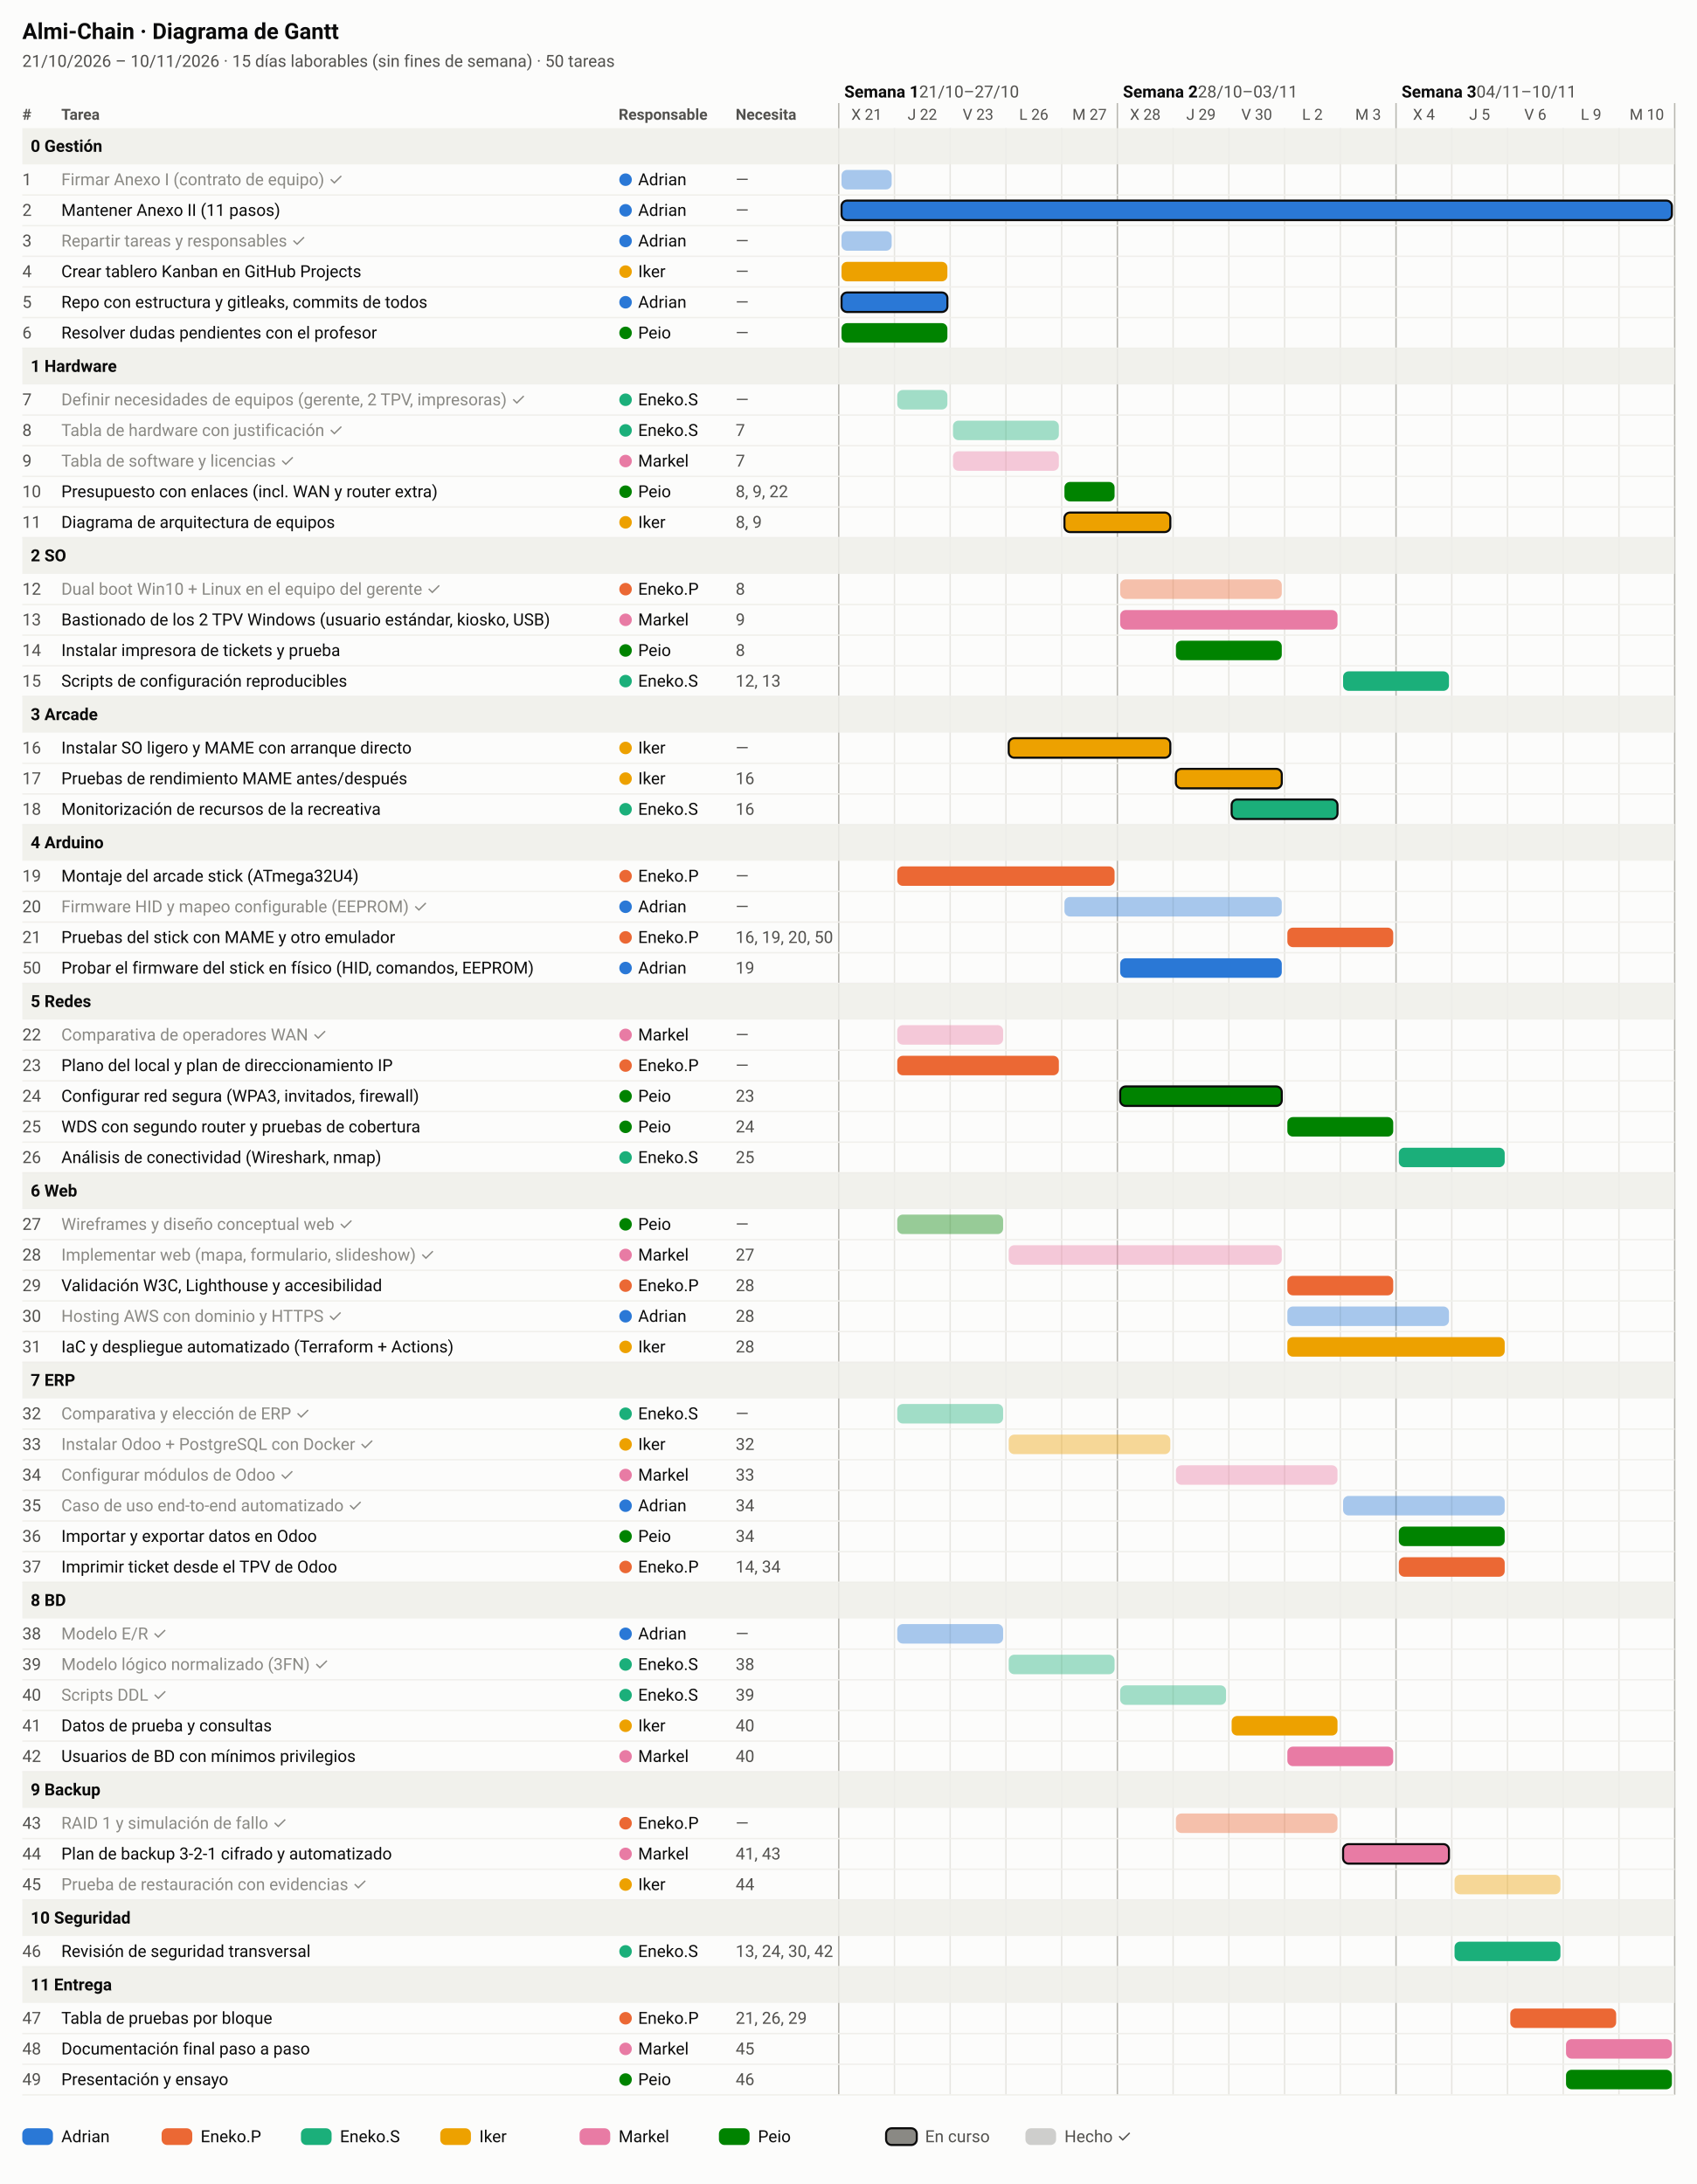
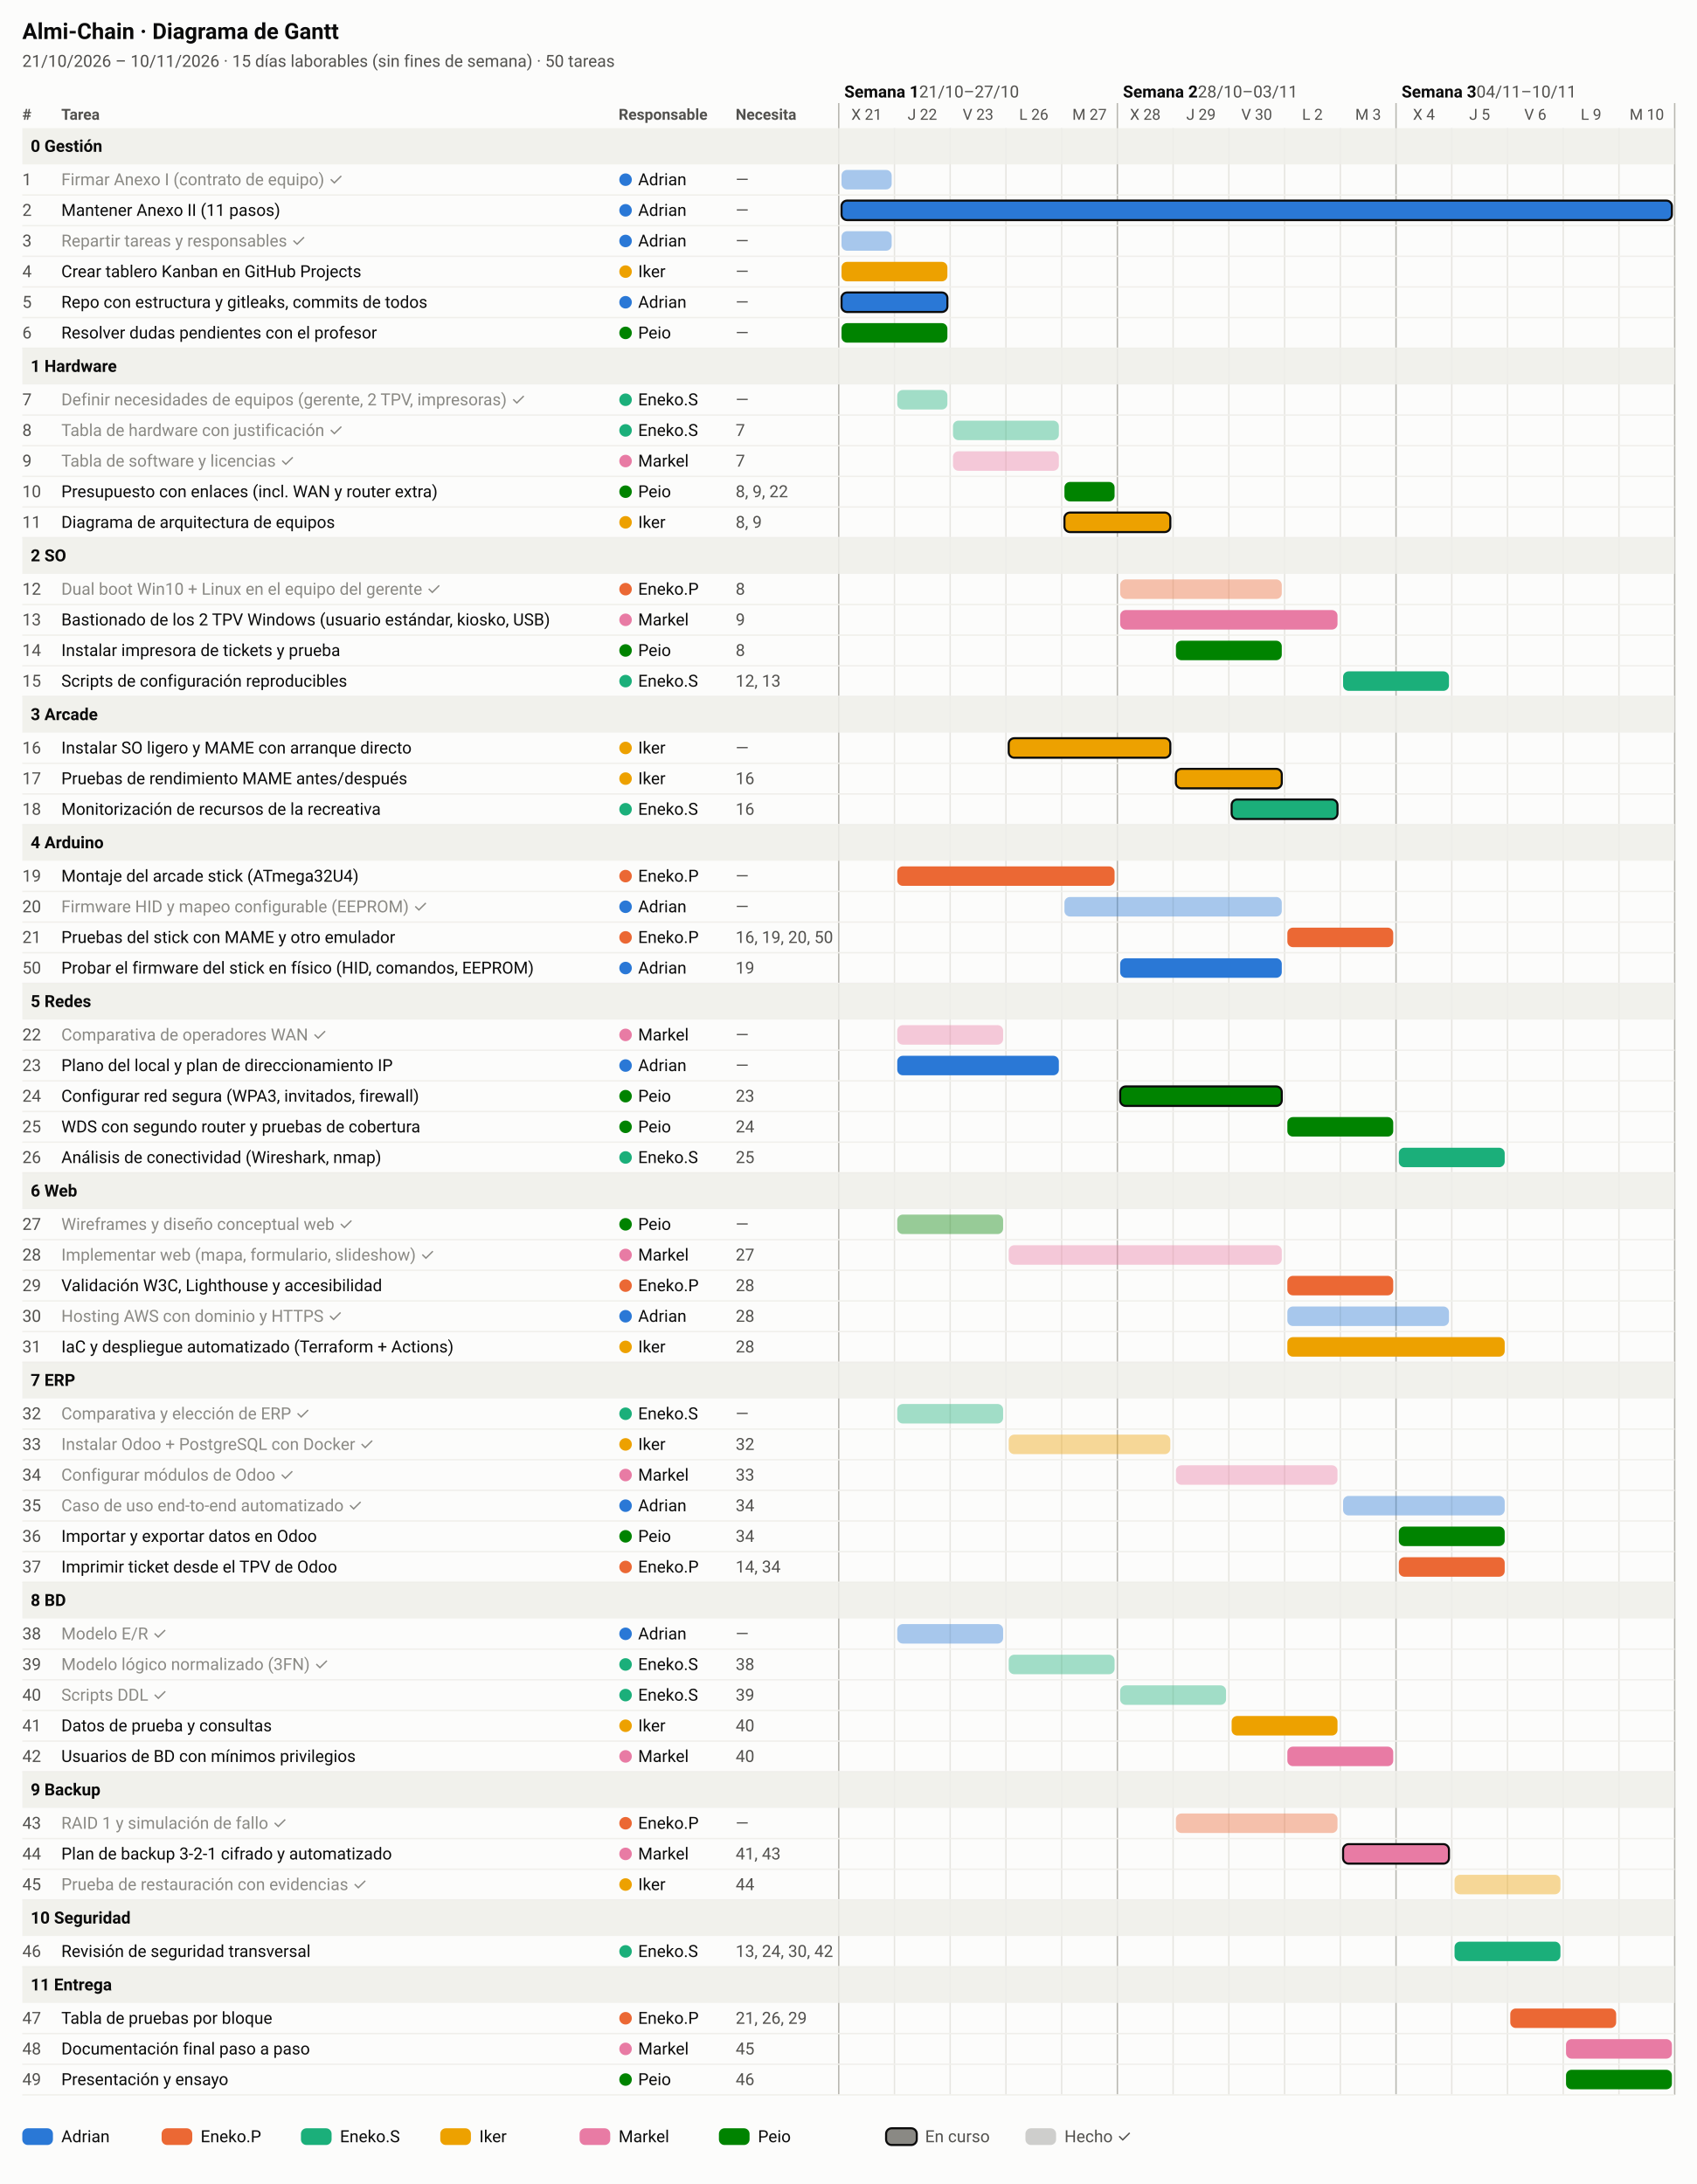
<svg xmlns="http://www.w3.org/2000/svg" width="1218" height="1568" viewBox="0 0 1218 1568" font-family="system-ui, -apple-system, Segoe UI, Roboto, sans-serif" font-size="12">
  <style>.t{fill:#0b0b0b}.s{fill:#52514e}.m{fill:#8a8984}.b{font-weight:600}</style>
  <rect width="1218" height="1568" fill="#fcfcfb" />
  <text x="16" y="28" class="t b" font-size="16">Almi-Chain · Diagrama de Gantt</text>
  <text x="16" y="48" class="s">21/10/2026 – 10/11/2026 · 15 días laborables (sin fines de semana) · 50 tareas</text>
  <text x="606" y="70" class="t b">Semana 1<tspan class="s" font-weight="400"> 21/10–27/10</tspan>
  </text>
  <text x="806" y="70" class="t b">Semana 2<tspan class="s" font-weight="400"> 28/10–03/11</tspan>
  </text>
  <text x="1006" y="70" class="t b">Semana 3<tspan class="s" font-weight="400"> 04/11–10/11</tspan>
  </text>
  <text x="622.0" y="86" text-anchor="middle" class="s" font-size="11">X 21</text>
  <text x="662.0" y="86" text-anchor="middle" class="s" font-size="11">J 22</text>
  <text x="702.0" y="86" text-anchor="middle" class="s" font-size="11">V 23</text>
  <text x="742.0" y="86" text-anchor="middle" class="s" font-size="11">L 26</text>
  <text x="782.0" y="86" text-anchor="middle" class="s" font-size="11">M 27</text>
  <text x="822.0" y="86" text-anchor="middle" class="s" font-size="11">X 28</text>
  <text x="862.0" y="86" text-anchor="middle" class="s" font-size="11">J 29</text>
  <text x="902.0" y="86" text-anchor="middle" class="s" font-size="11">V 30</text>
  <text x="942.0" y="86" text-anchor="middle" class="s" font-size="11">L 2</text>
  <text x="982.0" y="86" text-anchor="middle" class="s" font-size="11">M 3</text>
  <text x="1022.0" y="86" text-anchor="middle" class="s" font-size="11">X 4</text>
  <text x="1062.0" y="86" text-anchor="middle" class="s" font-size="11">J 5</text>
  <text x="1102.0" y="86" text-anchor="middle" class="s" font-size="11">V 6</text>
  <text x="1142.0" y="86" text-anchor="middle" class="s" font-size="11">L 9</text>
  <text x="1182.0" y="86" text-anchor="middle" class="s" font-size="11">M 10</text>
  <text x="16" y="86" class="s b" font-size="11">#</text>
  <text x="44" y="86" class="s b" font-size="11">Tarea</text>
  <text x="444" y="86" class="s b" font-size="11">Responsable</text>
  <text x="528" y="86" class="s b" font-size="11">Necesita</text>
  <line x1="602" y1="74" x2="602" y2="1504" stroke="#b8b7b0" stroke-width="1" />
  <line x1="642" y1="92" x2="642" y2="1504" stroke="#e6e5e0" stroke-width="1" />
  <line x1="682" y1="92" x2="682" y2="1504" stroke="#e6e5e0" stroke-width="1" />
  <line x1="722" y1="92" x2="722" y2="1504" stroke="#e6e5e0" stroke-width="1" />
  <line x1="762" y1="92" x2="762" y2="1504" stroke="#e6e5e0" stroke-width="1" />
  <line x1="802" y1="74" x2="802" y2="1504" stroke="#b8b7b0" stroke-width="1" />
  <line x1="842" y1="92" x2="842" y2="1504" stroke="#e6e5e0" stroke-width="1" />
  <line x1="882" y1="92" x2="882" y2="1504" stroke="#e6e5e0" stroke-width="1" />
  <line x1="922" y1="92" x2="922" y2="1504" stroke="#e6e5e0" stroke-width="1" />
  <line x1="962" y1="92" x2="962" y2="1504" stroke="#e6e5e0" stroke-width="1" />
  <line x1="1002" y1="74" x2="1002" y2="1504" stroke="#b8b7b0" stroke-width="1" />
  <line x1="1042" y1="92" x2="1042" y2="1504" stroke="#e6e5e0" stroke-width="1" />
  <line x1="1082" y1="92" x2="1082" y2="1504" stroke="#e6e5e0" stroke-width="1" />
  <line x1="1122" y1="92" x2="1122" y2="1504" stroke="#e6e5e0" stroke-width="1" />
  <line x1="1162" y1="92" x2="1162" y2="1504" stroke="#e6e5e0" stroke-width="1" />
  <line x1="1202" y1="74" x2="1202" y2="1504" stroke="#b8b7b0" stroke-width="1" />
  <rect x="16" y="92" width="1186" height="26" fill="#efeeea" fill-opacity="0.85" />
  <text x="22" y="109" class="t b">0 Gestión</text>
  <line x1="16" y1="140" x2="1202" y2="140" stroke="#f0efeb" />
  <text x="16" y="133.0" class="s">1</text>
  <text x="44" y="133.0" class="m">Firmar Anexo I (contrato de equipo) ✓</text>
  <circle cx="449" cy="129.0" r="4.5" fill="#2a78d6" />
  <text x="458" y="133.0" class="t">Adrian</text>
  <text x="528" y="133.0" class="s">—</text>
  <rect x="604" y="122" width="36" height="14" rx="4" fill="#2a78d6" fill-opacity="0.4" />
  <line x1="16" y1="162" x2="1202" y2="162" stroke="#f0efeb" />
  <text x="16" y="155.0" class="s">2</text>
  <text x="44" y="155.0" class="t">Mantener Anexo II (11 pasos)</text>
  <circle cx="449" cy="151.0" r="4.5" fill="#2a78d6" />
  <text x="458" y="155.0" class="t">Adrian</text>
  <text x="528" y="155.0" class="s">—</text>
  <rect x="604" y="144" width="596" height="14" rx="4" fill="#2a78d6" stroke="#0b0b0b" stroke-width="1.5" />
  <line x1="16" y1="184" x2="1202" y2="184" stroke="#f0efeb" />
  <text x="16" y="177.0" class="s">3</text>
  <text x="44" y="177.0" class="m">Repartir tareas y responsables ✓</text>
  <circle cx="449" cy="173.0" r="4.5" fill="#2a78d6" />
  <text x="458" y="177.0" class="t">Adrian</text>
  <text x="528" y="177.0" class="s">—</text>
  <rect x="604" y="166" width="36" height="14" rx="4" fill="#2a78d6" fill-opacity="0.4" />
  <line x1="16" y1="206" x2="1202" y2="206" stroke="#f0efeb" />
  <text x="16" y="199.0" class="s">4</text>
  <text x="44" y="199.0" class="t">Crear tablero Kanban en GitHub Projects</text>
  <circle cx="449" cy="195.0" r="4.5" fill="#eda100" />
  <text x="458" y="199.0" class="t">Iker</text>
  <text x="528" y="199.0" class="s">—</text>
  <rect x="604" y="188" width="76" height="14" rx="4" fill="#eda100" />
  <line x1="16" y1="228" x2="1202" y2="228" stroke="#f0efeb" />
  <text x="16" y="221.0" class="s">5</text>
  <text x="44" y="221.0" class="t">Repo con estructura y gitleaks, commits de todos</text>
  <circle cx="449" cy="217.0" r="4.5" fill="#2a78d6" />
  <text x="458" y="221.0" class="t">Adrian</text>
  <text x="528" y="221.0" class="s">—</text>
  <rect x="604" y="210" width="76" height="14" rx="4" fill="#2a78d6" stroke="#0b0b0b" stroke-width="1.5" />
  <line x1="16" y1="250" x2="1202" y2="250" stroke="#f0efeb" />
  <text x="16" y="243.0" class="s">6</text>
  <text x="44" y="243.0" class="t">Resolver dudas pendientes con el profesor</text>
  <circle cx="449" cy="239.0" r="4.5" fill="#008300" />
  <text x="458" y="243.0" class="t">Peio</text>
  <text x="528" y="243.0" class="s">—</text>
  <rect x="604" y="232" width="76" height="14" rx="4" fill="#008300" />
  <rect x="16" y="250" width="1186" height="26" fill="#efeeea" fill-opacity="0.85" />
  <text x="22" y="267" class="t b">1 Hardware</text>
  <line x1="16" y1="298" x2="1202" y2="298" stroke="#f0efeb" />
  <text x="16" y="291.0" class="s">7</text>
  <text x="44" y="291.0" class="m">Definir necesidades de equipos (gerente, 2 TPV, impresoras) ✓</text>
  <circle cx="449" cy="287.0" r="4.5" fill="#1baf7a" />
  <text x="458" y="291.0" class="t">Eneko.S</text>
  <text x="528" y="291.0" class="s">—</text>
  <rect x="644" y="280" width="36" height="14" rx="4" fill="#1baf7a" fill-opacity="0.4" />
  <line x1="16" y1="320" x2="1202" y2="320" stroke="#f0efeb" />
  <text x="16" y="313.0" class="s">8</text>
  <text x="44" y="313.0" class="m">Tabla de hardware con justificación ✓</text>
  <circle cx="449" cy="309.0" r="4.5" fill="#1baf7a" />
  <text x="458" y="313.0" class="t">Eneko.S</text>
  <text x="528" y="313.0" class="s">7</text>
  <rect x="684" y="302" width="76" height="14" rx="4" fill="#1baf7a" fill-opacity="0.4" />
  <line x1="16" y1="342" x2="1202" y2="342" stroke="#f0efeb" />
  <text x="16" y="335.0" class="s">9</text>
  <text x="44" y="335.0" class="m">Tabla de software y licencias ✓</text>
  <circle cx="449" cy="331.0" r="4.5" fill="#e87ba4" />
  <text x="458" y="335.0" class="t">Markel</text>
  <text x="528" y="335.0" class="s">7</text>
  <rect x="684" y="324" width="76" height="14" rx="4" fill="#e87ba4" fill-opacity="0.4" />
  <line x1="16" y1="364" x2="1202" y2="364" stroke="#f0efeb" />
  <text x="16" y="357.0" class="s">10</text>
  <text x="44" y="357.0" class="t">Presupuesto con enlaces (incl. WAN y router extra)</text>
  <circle cx="449" cy="353.0" r="4.5" fill="#008300" />
  <text x="458" y="357.0" class="t">Peio</text>
  <text x="528" y="357.0" class="s">8, 9, 22</text>
  <rect x="764" y="346" width="36" height="14" rx="4" fill="#008300" />
  <line x1="16" y1="386" x2="1202" y2="386" stroke="#f0efeb" />
  <text x="16" y="379.0" class="s">11</text>
  <text x="44" y="379.0" class="t">Diagrama de arquitectura de equipos</text>
  <circle cx="449" cy="375.0" r="4.5" fill="#eda100" />
  <text x="458" y="379.0" class="t">Iker</text>
  <text x="528" y="379.0" class="s">8, 9</text>
  <rect x="764" y="368" width="76" height="14" rx="4" fill="#eda100" stroke="#0b0b0b" stroke-width="1.5" />
  <rect x="16" y="386" width="1186" height="26" fill="#efeeea" fill-opacity="0.85" />
  <text x="22" y="403" class="t b">2 SO</text>
  <line x1="16" y1="434" x2="1202" y2="434" stroke="#f0efeb" />
  <text x="16" y="427.0" class="s">12</text>
  <text x="44" y="427.0" class="m">Dual boot Win10 + Linux en el equipo del gerente ✓</text>
  <circle cx="449" cy="423.0" r="4.5" fill="#eb6834" />
  <text x="458" y="427.0" class="t">Eneko.P</text>
  <text x="528" y="427.0" class="s">8</text>
  <rect x="804" y="416" width="116" height="14" rx="4" fill="#eb6834" fill-opacity="0.4" />
  <line x1="16" y1="456" x2="1202" y2="456" stroke="#f0efeb" />
  <text x="16" y="449.0" class="s">13</text>
  <text x="44" y="449.0" class="t">Bastionado de los 2 TPV Windows (usuario estándar, kiosko, USB)</text>
  <circle cx="449" cy="445.0" r="4.5" fill="#e87ba4" />
  <text x="458" y="449.0" class="t">Markel</text>
  <text x="528" y="449.0" class="s">9</text>
  <rect x="804" y="438" width="156" height="14" rx="4" fill="#e87ba4" />
  <line x1="16" y1="478" x2="1202" y2="478" stroke="#f0efeb" />
  <text x="16" y="471.0" class="s">14</text>
  <text x="44" y="471.0" class="t">Instalar impresora de tickets y prueba</text>
  <circle cx="449" cy="467.0" r="4.5" fill="#008300" />
  <text x="458" y="471.0" class="t">Peio</text>
  <text x="528" y="471.0" class="s">8</text>
  <rect x="844" y="460" width="76" height="14" rx="4" fill="#008300" />
  <line x1="16" y1="500" x2="1202" y2="500" stroke="#f0efeb" />
  <text x="16" y="493.0" class="s">15</text>
  <text x="44" y="493.0" class="t">Scripts de configuración reproducibles</text>
  <circle cx="449" cy="489.0" r="4.5" fill="#1baf7a" />
  <text x="458" y="493.0" class="t">Eneko.S</text>
  <text x="528" y="493.0" class="s">12, 13</text>
  <rect x="964" y="482" width="76" height="14" rx="4" fill="#1baf7a" />
  <rect x="16" y="500" width="1186" height="26" fill="#efeeea" fill-opacity="0.85" />
  <text x="22" y="517" class="t b">3 Arcade</text>
  <line x1="16" y1="548" x2="1202" y2="548" stroke="#f0efeb" />
  <text x="16" y="541.0" class="s">16</text>
  <text x="44" y="541.0" class="t">Instalar SO ligero y MAME con arranque directo</text>
  <circle cx="449" cy="537.0" r="4.5" fill="#eda100" />
  <text x="458" y="541.0" class="t">Iker</text>
  <text x="528" y="541.0" class="s">—</text>
  <rect x="724" y="530" width="116" height="14" rx="4" fill="#eda100" stroke="#0b0b0b" stroke-width="1.5" />
  <line x1="16" y1="570" x2="1202" y2="570" stroke="#f0efeb" />
  <text x="16" y="563.0" class="s">17</text>
  <text x="44" y="563.0" class="t">Pruebas de rendimiento MAME antes/después</text>
  <circle cx="449" cy="559.0" r="4.5" fill="#eda100" />
  <text x="458" y="563.0" class="t">Iker</text>
  <text x="528" y="563.0" class="s">16</text>
  <rect x="844" y="552" width="76" height="14" rx="4" fill="#eda100" stroke="#0b0b0b" stroke-width="1.5" />
  <line x1="16" y1="592" x2="1202" y2="592" stroke="#f0efeb" />
  <text x="16" y="585.0" class="s">18</text>
  <text x="44" y="585.0" class="t">Monitorización de recursos de la recreativa</text>
  <circle cx="449" cy="581.0" r="4.5" fill="#1baf7a" />
  <text x="458" y="585.0" class="t">Eneko.S</text>
  <text x="528" y="585.0" class="s">16</text>
  <rect x="884" y="574" width="76" height="14" rx="4" fill="#1baf7a" stroke="#0b0b0b" stroke-width="1.5" />
  <rect x="16" y="592" width="1186" height="26" fill="#efeeea" fill-opacity="0.85" />
  <text x="22" y="609" class="t b">4 Arduino</text>
  <line x1="16" y1="640" x2="1202" y2="640" stroke="#f0efeb" />
  <text x="16" y="633.0" class="s">19</text>
  <text x="44" y="633.0" class="t">Montaje del arcade stick (ATmega32U4)</text>
  <circle cx="449" cy="629.0" r="4.5" fill="#eb6834" />
  <text x="458" y="633.0" class="t">Eneko.P</text>
  <text x="528" y="633.0" class="s">—</text>
  <rect x="644" y="622" width="156" height="14" rx="4" fill="#eb6834" />
  <line x1="16" y1="662" x2="1202" y2="662" stroke="#f0efeb" />
  <text x="16" y="655.0" class="s">20</text>
  <text x="44" y="655.0" class="m">Firmware HID y mapeo configurable (EEPROM) ✓</text>
  <circle cx="449" cy="651.0" r="4.5" fill="#2a78d6" />
  <text x="458" y="655.0" class="t">Adrian</text>
  <text x="528" y="655.0" class="s">—</text>
  <rect x="764" y="644" width="156" height="14" rx="4" fill="#2a78d6" fill-opacity="0.4" />
  <line x1="16" y1="684" x2="1202" y2="684" stroke="#f0efeb" />
  <text x="16" y="677.0" class="s">21</text>
  <text x="44" y="677.0" class="t">Pruebas del stick con MAME y otro emulador</text>
  <circle cx="449" cy="673.0" r="4.5" fill="#eb6834" />
  <text x="458" y="677.0" class="t">Eneko.P</text>
  <text x="528" y="677.0" class="s">16, 19, 20, 50</text>
  <rect x="924" y="666" width="76" height="14" rx="4" fill="#eb6834" />
  <line x1="16" y1="706" x2="1202" y2="706" stroke="#f0efeb" />
  <text x="16" y="699.0" class="s">50</text>
  <text x="44" y="699.0" class="t">Probar el firmware del stick en físico (HID, comandos, EEPROM)</text>
  <circle cx="449" cy="695.0" r="4.5" fill="#2a78d6" />
  <text x="458" y="699.0" class="t">Adrian</text>
  <text x="528" y="699.0" class="s">19</text>
  <rect x="804" y="688" width="116" height="14" rx="4" fill="#2a78d6" />
  <rect x="16" y="706" width="1186" height="26" fill="#efeeea" fill-opacity="0.85" />
  <text x="22" y="723" class="t b">5 Redes</text>
  <line x1="16" y1="754" x2="1202" y2="754" stroke="#f0efeb" />
  <text x="16" y="747.0" class="s">22</text>
  <text x="44" y="747.0" class="m">Comparativa de operadores WAN ✓</text>
  <circle cx="449" cy="743.0" r="4.5" fill="#e87ba4" />
  <text x="458" y="747.0" class="t">Markel</text>
  <text x="528" y="747.0" class="s">—</text>
  <rect x="644" y="736" width="76" height="14" rx="4" fill="#e87ba4" fill-opacity="0.4" />
  <line x1="16" y1="776" x2="1202" y2="776" stroke="#f0efeb" />
  <text x="16" y="769.0" class="s">23</text>
  <text x="44" y="769.0" class="t">Plano del local y plan de direccionamiento IP</text>
-   <circle cx="449" cy="765.0" r="4.5" fill="#eb6834" />
-   <text x="458" y="769.0" class="t">Eneko.P</text>
+   <circle cx="449" cy="765.0" r="4.5" fill="#2a78d6" />
+   <text x="458" y="769.0" class="t">Adrian</text>
  <text x="528" y="769.0" class="s">—</text>
-   <rect x="644" y="758" width="116" height="14" rx="4" fill="#eb6834" />
+   <rect x="644" y="758" width="116" height="14" rx="4" fill="#2a78d6" />
  <line x1="16" y1="798" x2="1202" y2="798" stroke="#f0efeb" />
  <text x="16" y="791.0" class="s">24</text>
  <text x="44" y="791.0" class="t">Configurar red segura (WPA3, invitados, firewall)</text>
  <circle cx="449" cy="787.0" r="4.5" fill="#008300" />
  <text x="458" y="791.0" class="t">Peio</text>
  <text x="528" y="791.0" class="s">23</text>
  <rect x="804" y="780" width="116" height="14" rx="4" fill="#008300" stroke="#0b0b0b" stroke-width="1.5" />
  <line x1="16" y1="820" x2="1202" y2="820" stroke="#f0efeb" />
  <text x="16" y="813.0" class="s">25</text>
  <text x="44" y="813.0" class="t">WDS con segundo router y pruebas de cobertura</text>
  <circle cx="449" cy="809.0" r="4.5" fill="#008300" />
  <text x="458" y="813.0" class="t">Peio</text>
  <text x="528" y="813.0" class="s">24</text>
  <rect x="924" y="802" width="76" height="14" rx="4" fill="#008300" />
  <line x1="16" y1="842" x2="1202" y2="842" stroke="#f0efeb" />
  <text x="16" y="835.0" class="s">26</text>
  <text x="44" y="835.0" class="t">Análisis de conectividad (Wireshark, nmap)</text>
  <circle cx="449" cy="831.0" r="4.5" fill="#1baf7a" />
  <text x="458" y="835.0" class="t">Eneko.S</text>
  <text x="528" y="835.0" class="s">25</text>
  <rect x="1004" y="824" width="76" height="14" rx="4" fill="#1baf7a" />
  <rect x="16" y="842" width="1186" height="26" fill="#efeeea" fill-opacity="0.85" />
  <text x="22" y="859" class="t b">6 Web</text>
  <line x1="16" y1="890" x2="1202" y2="890" stroke="#f0efeb" />
  <text x="16" y="883.0" class="s">27</text>
  <text x="44" y="883.0" class="m">Wireframes y diseño conceptual web ✓</text>
  <circle cx="449" cy="879.0" r="4.5" fill="#008300" />
  <text x="458" y="883.0" class="t">Peio</text>
  <text x="528" y="883.0" class="s">—</text>
  <rect x="644" y="872" width="76" height="14" rx="4" fill="#008300" fill-opacity="0.4" />
  <line x1="16" y1="912" x2="1202" y2="912" stroke="#f0efeb" />
  <text x="16" y="905.0" class="s">28</text>
  <text x="44" y="905.0" class="m">Implementar web (mapa, formulario, slideshow) ✓</text>
  <circle cx="449" cy="901.0" r="4.5" fill="#e87ba4" />
  <text x="458" y="905.0" class="t">Markel</text>
  <text x="528" y="905.0" class="s">27</text>
  <rect x="724" y="894" width="196" height="14" rx="4" fill="#e87ba4" fill-opacity="0.4" />
  <line x1="16" y1="934" x2="1202" y2="934" stroke="#f0efeb" />
  <text x="16" y="927.0" class="s">29</text>
  <text x="44" y="927.0" class="t">Validación W3C, Lighthouse y accesibilidad</text>
  <circle cx="449" cy="923.0" r="4.5" fill="#eb6834" />
  <text x="458" y="927.0" class="t">Eneko.P</text>
  <text x="528" y="927.0" class="s">28</text>
  <rect x="924" y="916" width="76" height="14" rx="4" fill="#eb6834" />
  <line x1="16" y1="956" x2="1202" y2="956" stroke="#f0efeb" />
  <text x="16" y="949.0" class="s">30</text>
  <text x="44" y="949.0" class="m">Hosting AWS con dominio y HTTPS ✓</text>
  <circle cx="449" cy="945.0" r="4.5" fill="#2a78d6" />
  <text x="458" y="949.0" class="t">Adrian</text>
  <text x="528" y="949.0" class="s">28</text>
  <rect x="924" y="938" width="116" height="14" rx="4" fill="#2a78d6" fill-opacity="0.4" />
  <line x1="16" y1="978" x2="1202" y2="978" stroke="#f0efeb" />
  <text x="16" y="971.0" class="s">31</text>
  <text x="44" y="971.0" class="t">IaC y despliegue automatizado (Terraform + Actions)</text>
  <circle cx="449" cy="967.0" r="4.5" fill="#eda100" />
  <text x="458" y="971.0" class="t">Iker</text>
  <text x="528" y="971.0" class="s">28</text>
  <rect x="924" y="960" width="156" height="14" rx="4" fill="#eda100" />
  <rect x="16" y="978" width="1186" height="26" fill="#efeeea" fill-opacity="0.85" />
  <text x="22" y="995" class="t b">7 ERP</text>
  <line x1="16" y1="1026" x2="1202" y2="1026" stroke="#f0efeb" />
  <text x="16" y="1019.0" class="s">32</text>
  <text x="44" y="1019.0" class="m">Comparativa y elección de ERP ✓</text>
  <circle cx="449" cy="1015.0" r="4.5" fill="#1baf7a" />
  <text x="458" y="1019.0" class="t">Eneko.S</text>
  <text x="528" y="1019.0" class="s">—</text>
  <rect x="644" y="1008" width="76" height="14" rx="4" fill="#1baf7a" fill-opacity="0.4" />
  <line x1="16" y1="1048" x2="1202" y2="1048" stroke="#f0efeb" />
  <text x="16" y="1041.0" class="s">33</text>
  <text x="44" y="1041.0" class="m">Instalar Odoo + PostgreSQL con Docker ✓</text>
  <circle cx="449" cy="1037.0" r="4.5" fill="#eda100" />
  <text x="458" y="1041.0" class="t">Iker</text>
  <text x="528" y="1041.0" class="s">32</text>
  <rect x="724" y="1030" width="116" height="14" rx="4" fill="#eda100" fill-opacity="0.4" />
  <line x1="16" y1="1070" x2="1202" y2="1070" stroke="#f0efeb" />
  <text x="16" y="1063.0" class="s">34</text>
  <text x="44" y="1063.0" class="m">Configurar módulos de Odoo ✓</text>
  <circle cx="449" cy="1059.0" r="4.5" fill="#e87ba4" />
  <text x="458" y="1063.0" class="t">Markel</text>
  <text x="528" y="1063.0" class="s">33</text>
  <rect x="844" y="1052" width="116" height="14" rx="4" fill="#e87ba4" fill-opacity="0.4" />
  <line x1="16" y1="1092" x2="1202" y2="1092" stroke="#f0efeb" />
  <text x="16" y="1085.0" class="s">35</text>
  <text x="44" y="1085.0" class="m">Caso de uso end-to-end automatizado ✓</text>
  <circle cx="449" cy="1081.0" r="4.5" fill="#2a78d6" />
  <text x="458" y="1085.0" class="t">Adrian</text>
  <text x="528" y="1085.0" class="s">34</text>
  <rect x="964" y="1074" width="116" height="14" rx="4" fill="#2a78d6" fill-opacity="0.4" />
  <line x1="16" y1="1114" x2="1202" y2="1114" stroke="#f0efeb" />
  <text x="16" y="1107.0" class="s">36</text>
  <text x="44" y="1107.0" class="t">Importar y exportar datos en Odoo</text>
  <circle cx="449" cy="1103.0" r="4.5" fill="#008300" />
  <text x="458" y="1107.0" class="t">Peio</text>
  <text x="528" y="1107.0" class="s">34</text>
  <rect x="1004" y="1096" width="76" height="14" rx="4" fill="#008300" />
  <line x1="16" y1="1136" x2="1202" y2="1136" stroke="#f0efeb" />
  <text x="16" y="1129.0" class="s">37</text>
  <text x="44" y="1129.0" class="t">Imprimir ticket desde el TPV de Odoo</text>
  <circle cx="449" cy="1125.0" r="4.5" fill="#eb6834" />
  <text x="458" y="1129.0" class="t">Eneko.P</text>
  <text x="528" y="1129.0" class="s">14, 34</text>
  <rect x="1004" y="1118" width="76" height="14" rx="4" fill="#eb6834" />
  <rect x="16" y="1136" width="1186" height="26" fill="#efeeea" fill-opacity="0.85" />
  <text x="22" y="1153" class="t b">8 BD</text>
  <line x1="16" y1="1184" x2="1202" y2="1184" stroke="#f0efeb" />
  <text x="16" y="1177.0" class="s">38</text>
  <text x="44" y="1177.0" class="m">Modelo E/R ✓</text>
  <circle cx="449" cy="1173.0" r="4.5" fill="#2a78d6" />
  <text x="458" y="1177.0" class="t">Adrian</text>
  <text x="528" y="1177.0" class="s">—</text>
  <rect x="644" y="1166" width="76" height="14" rx="4" fill="#2a78d6" fill-opacity="0.4" />
  <line x1="16" y1="1206" x2="1202" y2="1206" stroke="#f0efeb" />
  <text x="16" y="1199.0" class="s">39</text>
  <text x="44" y="1199.0" class="m">Modelo lógico normalizado (3FN) ✓</text>
  <circle cx="449" cy="1195.0" r="4.5" fill="#1baf7a" />
  <text x="458" y="1199.0" class="t">Eneko.S</text>
  <text x="528" y="1199.0" class="s">38</text>
  <rect x="724" y="1188" width="76" height="14" rx="4" fill="#1baf7a" fill-opacity="0.4" />
  <line x1="16" y1="1228" x2="1202" y2="1228" stroke="#f0efeb" />
  <text x="16" y="1221.0" class="s">40</text>
  <text x="44" y="1221.0" class="m">Scripts DDL ✓</text>
  <circle cx="449" cy="1217.0" r="4.5" fill="#1baf7a" />
  <text x="458" y="1221.0" class="t">Eneko.S</text>
  <text x="528" y="1221.0" class="s">39</text>
  <rect x="804" y="1210" width="76" height="14" rx="4" fill="#1baf7a" fill-opacity="0.4" />
  <line x1="16" y1="1250" x2="1202" y2="1250" stroke="#f0efeb" />
  <text x="16" y="1243.0" class="s">41</text>
  <text x="44" y="1243.0" class="t">Datos de prueba y consultas</text>
  <circle cx="449" cy="1239.0" r="4.5" fill="#eda100" />
  <text x="458" y="1243.0" class="t">Iker</text>
  <text x="528" y="1243.0" class="s">40</text>
  <rect x="884" y="1232" width="76" height="14" rx="4" fill="#eda100" />
  <line x1="16" y1="1272" x2="1202" y2="1272" stroke="#f0efeb" />
  <text x="16" y="1265.0" class="s">42</text>
  <text x="44" y="1265.0" class="t">Usuarios de BD con mínimos privilegios</text>
  <circle cx="449" cy="1261.0" r="4.5" fill="#e87ba4" />
  <text x="458" y="1265.0" class="t">Markel</text>
  <text x="528" y="1265.0" class="s">40</text>
  <rect x="924" y="1254" width="76" height="14" rx="4" fill="#e87ba4" />
  <rect x="16" y="1272" width="1186" height="26" fill="#efeeea" fill-opacity="0.85" />
  <text x="22" y="1289" class="t b">9 Backup</text>
  <line x1="16" y1="1320" x2="1202" y2="1320" stroke="#f0efeb" />
  <text x="16" y="1313.0" class="s">43</text>
  <text x="44" y="1313.0" class="m">RAID 1 y simulación de fallo ✓</text>
  <circle cx="449" cy="1309.0" r="4.5" fill="#eb6834" />
  <text x="458" y="1313.0" class="t">Eneko.P</text>
  <text x="528" y="1313.0" class="s">—</text>
  <rect x="844" y="1302" width="116" height="14" rx="4" fill="#eb6834" fill-opacity="0.4" />
  <line x1="16" y1="1342" x2="1202" y2="1342" stroke="#f0efeb" />
  <text x="16" y="1335.0" class="s">44</text>
  <text x="44" y="1335.0" class="t">Plan de backup 3-2-1 cifrado y automatizado</text>
  <circle cx="449" cy="1331.0" r="4.5" fill="#e87ba4" />
  <text x="458" y="1335.0" class="t">Markel</text>
  <text x="528" y="1335.0" class="s">41, 43</text>
  <rect x="964" y="1324" width="76" height="14" rx="4" fill="#e87ba4" stroke="#0b0b0b" stroke-width="1.5" />
  <line x1="16" y1="1364" x2="1202" y2="1364" stroke="#f0efeb" />
  <text x="16" y="1357.0" class="s">45</text>
  <text x="44" y="1357.0" class="m">Prueba de restauración con evidencias ✓</text>
  <circle cx="449" cy="1353.0" r="4.5" fill="#eda100" />
  <text x="458" y="1357.0" class="t">Iker</text>
  <text x="528" y="1357.0" class="s">44</text>
  <rect x="1044" y="1346" width="76" height="14" rx="4" fill="#eda100" fill-opacity="0.4" />
  <rect x="16" y="1364" width="1186" height="26" fill="#efeeea" fill-opacity="0.85" />
  <text x="22" y="1381" class="t b">10 Seguridad</text>
  <line x1="16" y1="1412" x2="1202" y2="1412" stroke="#f0efeb" />
  <text x="16" y="1405.0" class="s">46</text>
  <text x="44" y="1405.0" class="t">Revisión de seguridad transversal</text>
  <circle cx="449" cy="1401.0" r="4.5" fill="#1baf7a" />
  <text x="458" y="1405.0" class="t">Eneko.S</text>
  <text x="528" y="1405.0" class="s">13, 24, 30, 42</text>
  <rect x="1044" y="1394" width="76" height="14" rx="4" fill="#1baf7a" />
  <rect x="16" y="1412" width="1186" height="26" fill="#efeeea" fill-opacity="0.85" />
  <text x="22" y="1429" class="t b">11 Entrega</text>
  <line x1="16" y1="1460" x2="1202" y2="1460" stroke="#f0efeb" />
  <text x="16" y="1453.0" class="s">47</text>
  <text x="44" y="1453.0" class="t">Tabla de pruebas por bloque</text>
  <circle cx="449" cy="1449.0" r="4.5" fill="#eb6834" />
  <text x="458" y="1453.0" class="t">Eneko.P</text>
  <text x="528" y="1453.0" class="s">21, 26, 29</text>
  <rect x="1084" y="1442" width="76" height="14" rx="4" fill="#eb6834" />
  <line x1="16" y1="1482" x2="1202" y2="1482" stroke="#f0efeb" />
  <text x="16" y="1475.0" class="s">48</text>
  <text x="44" y="1475.0" class="t">Documentación final paso a paso</text>
  <circle cx="449" cy="1471.0" r="4.5" fill="#e87ba4" />
  <text x="458" y="1475.0" class="t">Markel</text>
  <text x="528" y="1475.0" class="s">45</text>
  <rect x="1124" y="1464" width="76" height="14" rx="4" fill="#e87ba4" />
  <line x1="16" y1="1504" x2="1202" y2="1504" stroke="#f0efeb" />
  <text x="16" y="1497.0" class="s">49</text>
  <text x="44" y="1497.0" class="t">Presentación y ensayo</text>
  <circle cx="449" cy="1493.0" r="4.5" fill="#008300" />
  <text x="458" y="1497.0" class="t">Peio</text>
  <text x="528" y="1497.0" class="s">46</text>
  <rect x="1124" y="1486" width="76" height="14" rx="4" fill="#008300" />
  <rect x="16" y="1528" width="22" height="12" rx="4" fill="#2a78d6" />
  <text x="44" y="1538" class="t">Adrian</text>
  <rect x="116" y="1528" width="22" height="12" rx="4" fill="#eb6834" />
  <text x="144" y="1538" class="t">Eneko.P</text>
  <rect x="216" y="1528" width="22" height="12" rx="4" fill="#1baf7a" />
  <text x="244" y="1538" class="t">Eneko.S</text>
  <rect x="316" y="1528" width="22" height="12" rx="4" fill="#eda100" />
  <text x="344" y="1538" class="t">Iker</text>
  <rect x="416" y="1528" width="22" height="12" rx="4" fill="#e87ba4" />
  <text x="444" y="1538" class="t">Markel</text>
  <rect x="516" y="1528" width="22" height="12" rx="4" fill="#008300" />
  <text x="544" y="1538" class="t">Peio</text>
  <rect x="636" y="1528" width="22" height="12" rx="4" fill="#8a8984" stroke="#0b0b0b" stroke-width="1.5" />
  <text x="664" y="1538" class="s">En curso</text>
  <rect x="736" y="1528" width="22" height="12" rx="4" fill="#8a8984" fill-opacity="0.4" />
  <text x="764" y="1538" class="s">Hecho ✓</text>
</svg>
